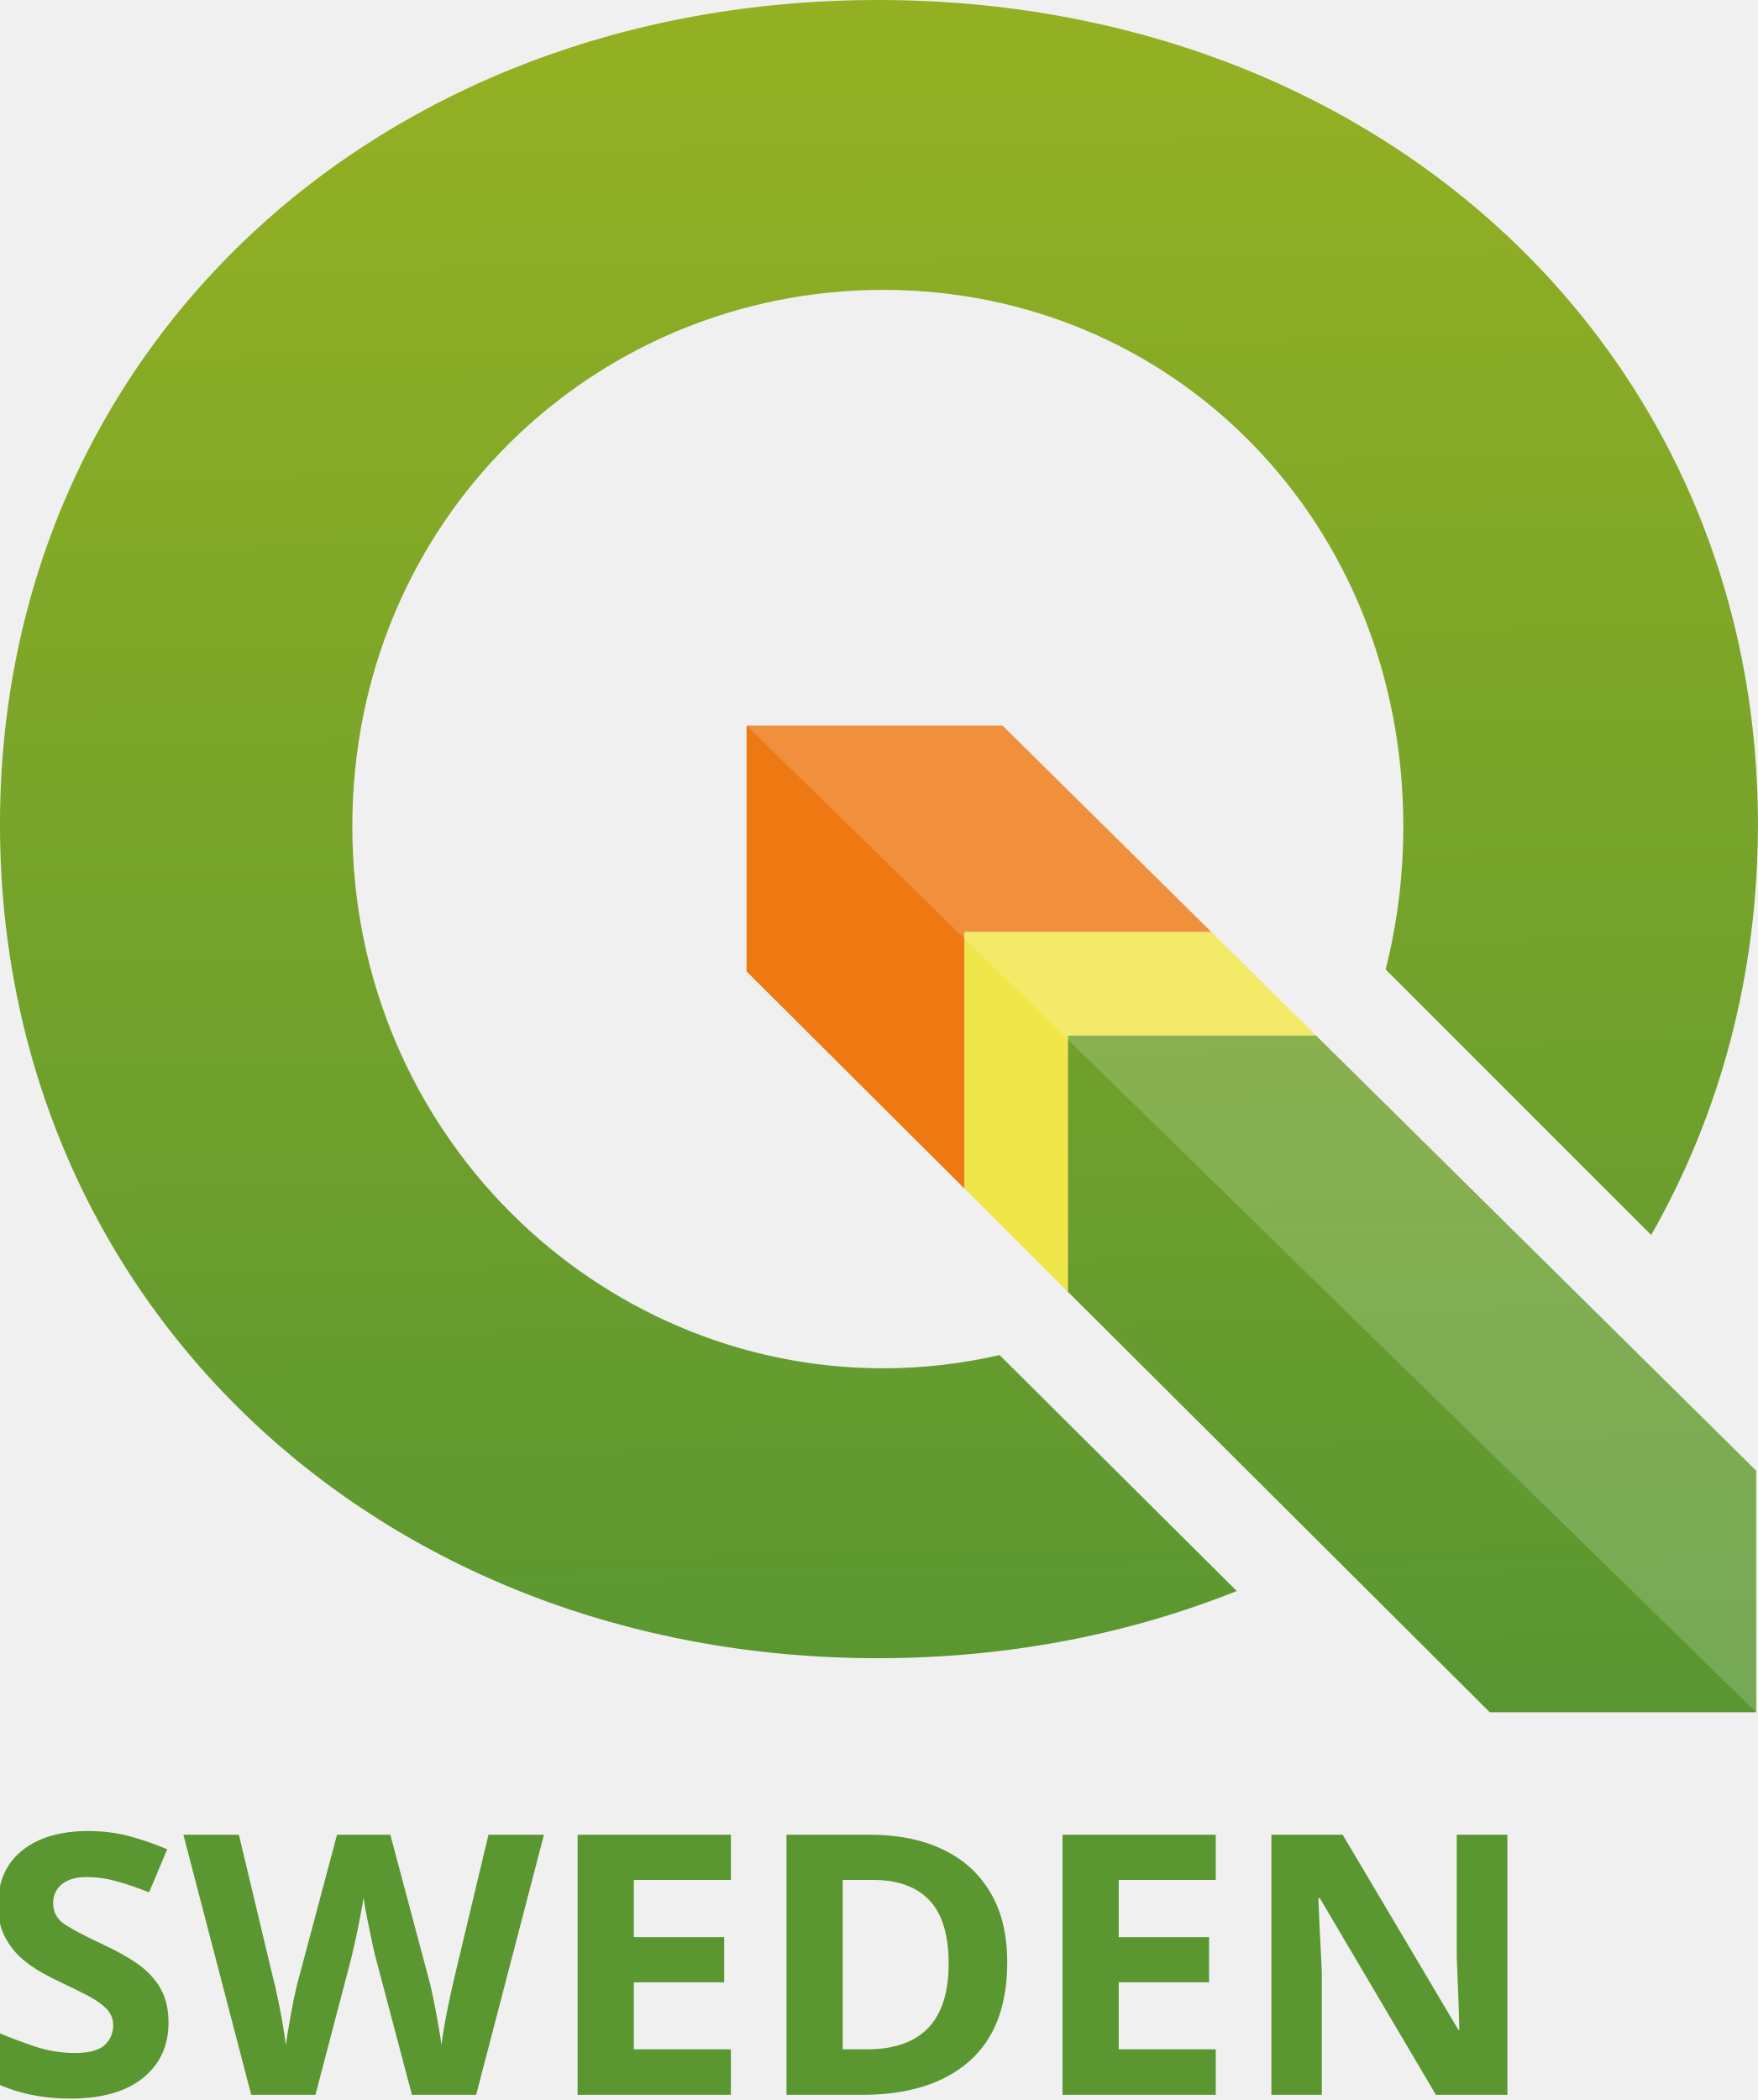
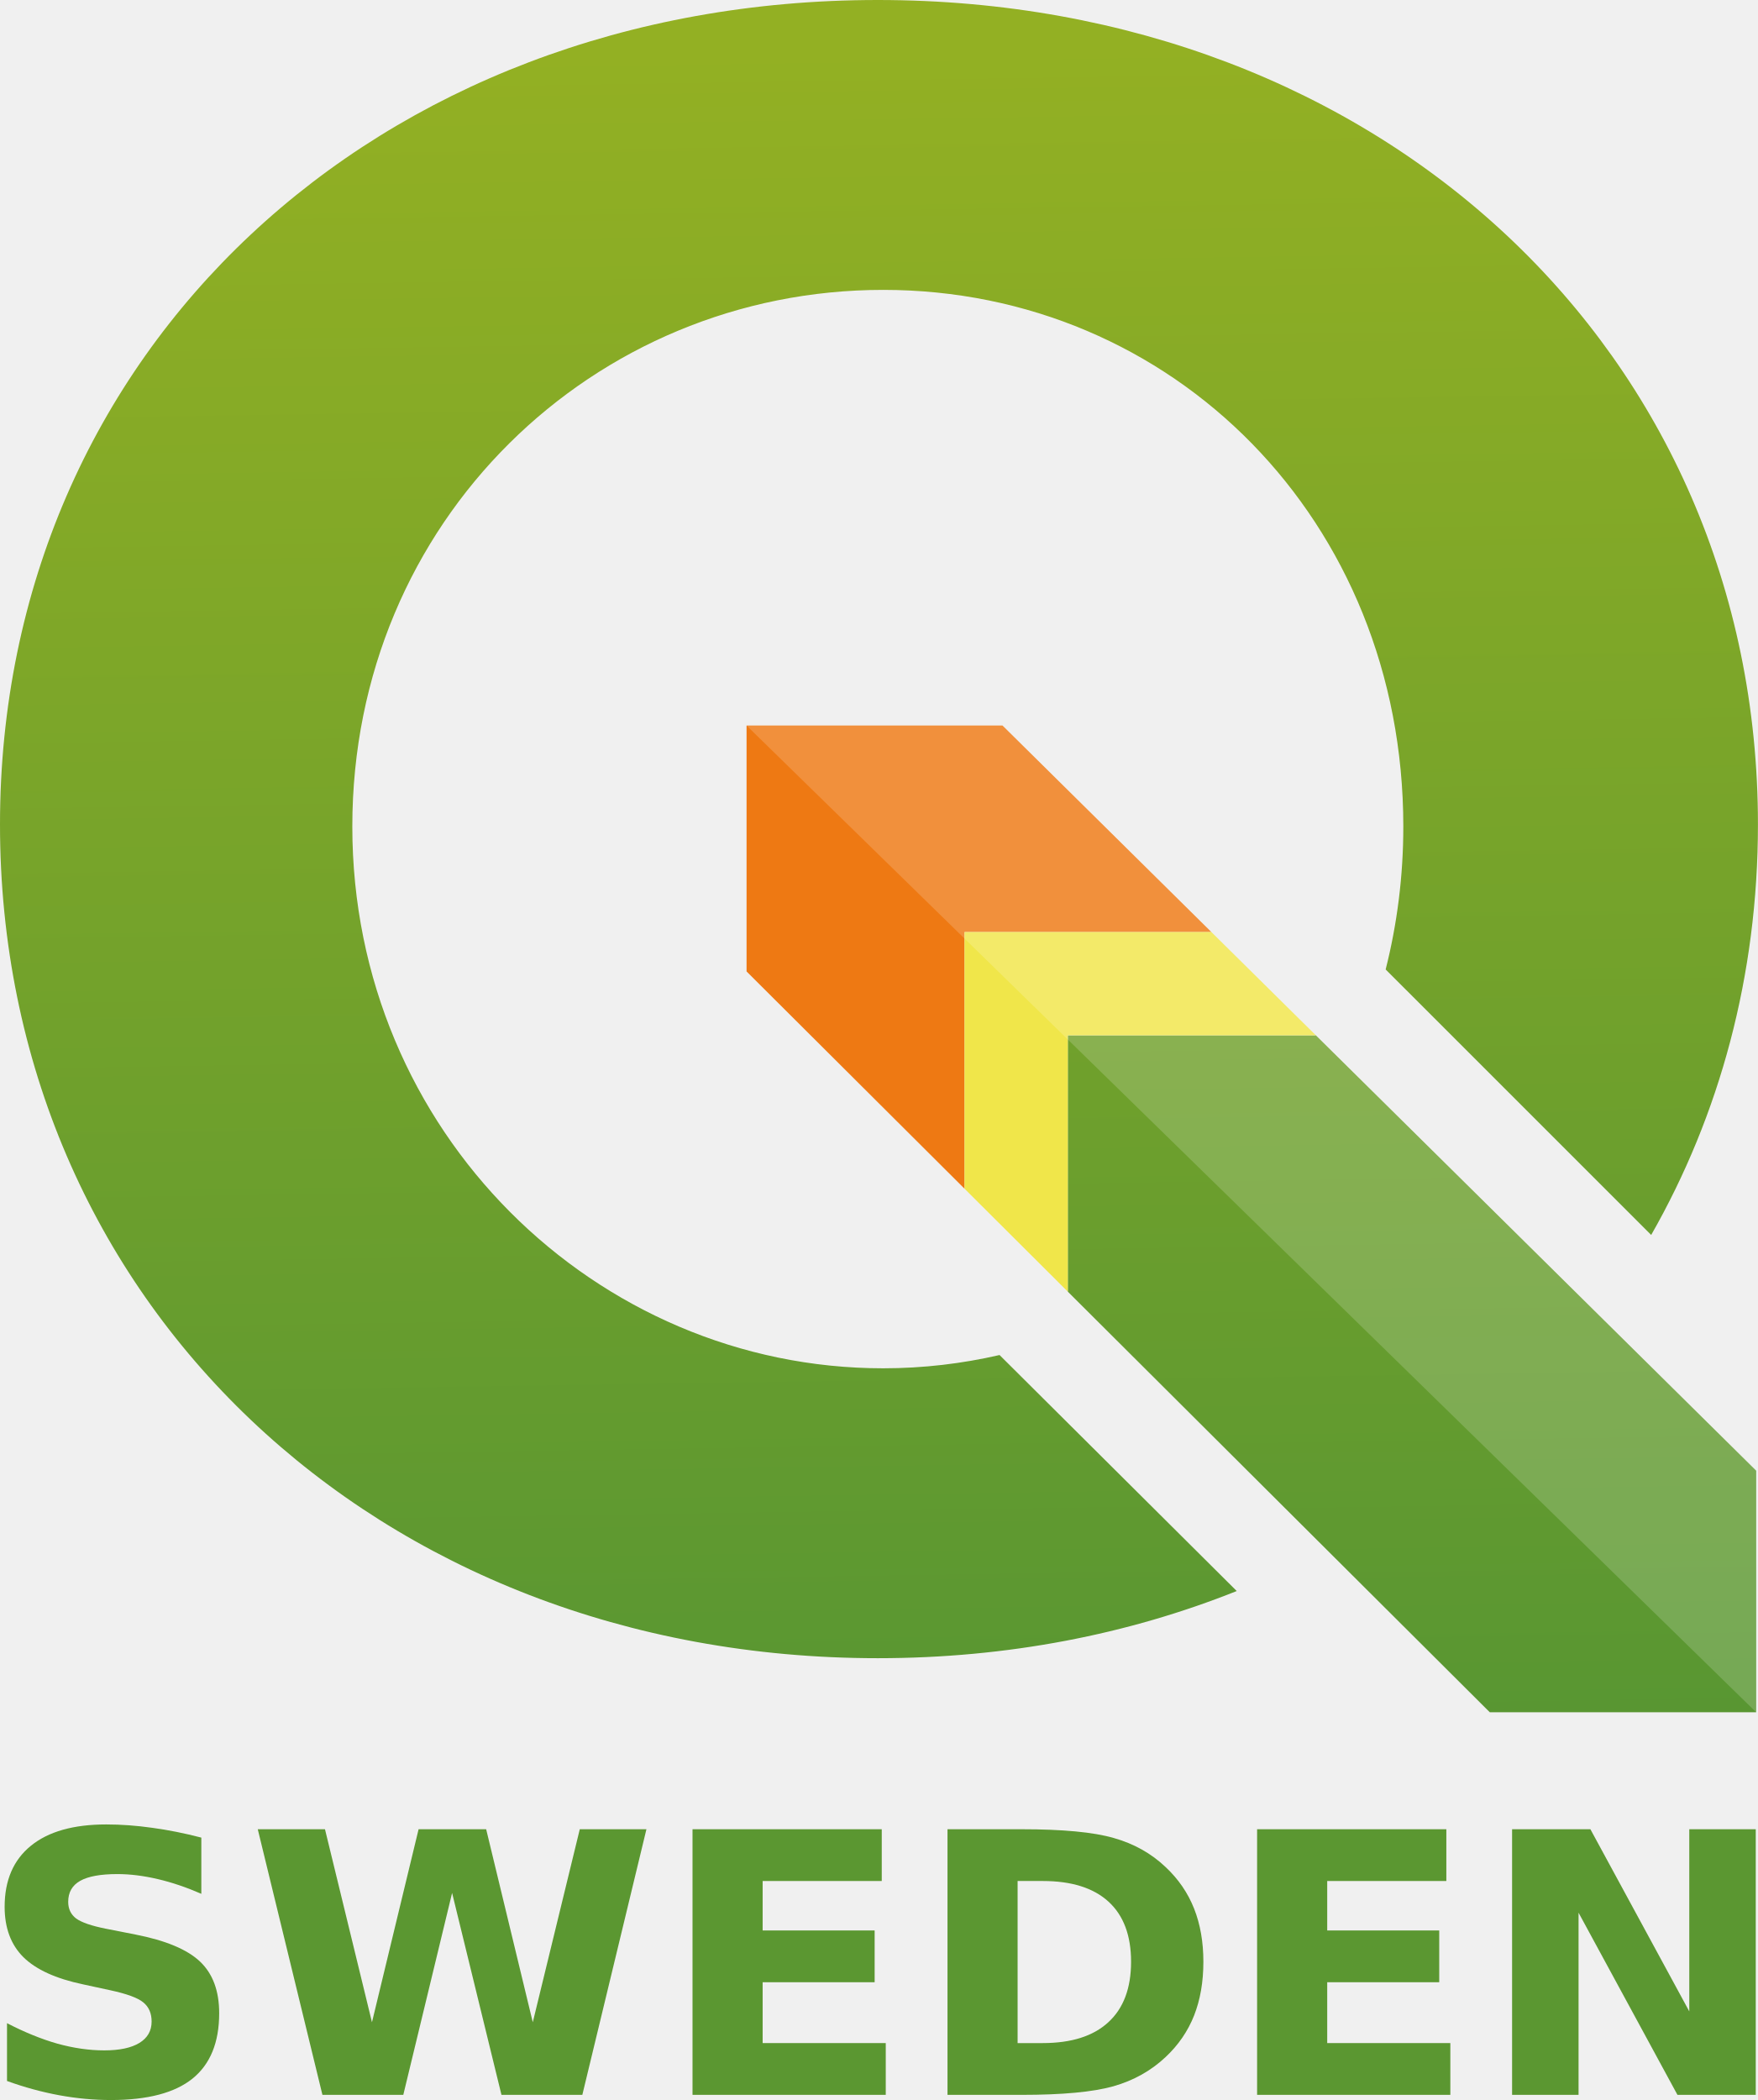
<svg xmlns="http://www.w3.org/2000/svg" xmlns:xlink="http://www.w3.org/1999/xlink" version="1.1" id="Layer_1" x="0px" y="0px" width="153.226" height="183.028" viewBox="0 0 153.226 183.028" enable-background="new 0 0 722.569 346.291" xml:space="preserve">
  <defs id="defs44">
    <linearGradient xlink:href="#SVGID_5_" id="linearGradient4329" x1="721.101" y1="248.369" x2="717.758" y2="167.989" gradientUnits="userSpaceOnUse" gradientTransform="translate(-100.2559,2.387539)" />
    <linearGradient xlink:href="#SVGID_5_" id="linearGradient4331" gradientUnits="userSpaceOnUse" x1="188.753" y1="250.235" x2="186.512" y2="102.936" gradientTransform="translate(-110.928,-98.765)" />
    <linearGradient xlink:href="#SVGID_5_" id="linearGradient4440" x1="105.504" y1="98.687" x2="606.498" y2="98.687" gradientUnits="userSpaceOnUse" />
  </defs>
  <linearGradient id="SVGID_1_" gradientUnits="userSpaceOnUse" x1="350.022" y1="247.783" x2="347.782" y2="100.484" gradientTransform="translate(-110.635,-98.765)">
    <stop offset="0" style="stop-color:#589632" id="stop6" />
    <stop offset="1" style="stop-color:#93B023" id="stop8" />
  </linearGradient>
  <linearGradient id="SVGID_2_" gradientUnits="userSpaceOnUse" x1="459.222" y1="246.123" x2="456.981" y2="98.822" gradientTransform="translate(-110.635,-98.765)">
    <stop offset="0" style="stop-color:#589632" id="stop13" />
    <stop offset="1" style="stop-color:#93B023" id="stop15" />
  </linearGradient>
  <linearGradient id="SVGID_3_" gradientUnits="userSpaceOnUse" x1="553.507" y1="244.688" x2="551.266" y2="97.388" gradientTransform="translate(-110.635,-98.765)">
    <stop offset="0" style="stop-color:#589632" id="stop20" />
    <stop offset="1" style="stop-color:#93B023" id="stop22" />
  </linearGradient>
  <linearGradient id="SVGID_4_" gradientUnits="userSpaceOnUse" x1="234.47" y1="250.034" x2="232.211" y2="101.498">
    <stop offset="0" style="stop-color:#589632" id="stop27" />
    <stop offset="1" style="stop-color:#93B023" id="stop29" />
  </linearGradient>
  <linearGradient id="SVGID_5_" gradientUnits="userSpaceOnUse" x1="188.753" y1="250.235" x2="186.512" y2="102.936">
    <stop offset="0" style="stop-color:#589632" id="stop36" />
    <stop offset="1" style="stop-color:#93B023" id="stop38" />
  </linearGradient>
  <polygon style="fill:#ee7913" points="195,180 216.513,180 198.306,162 176,162 176,183.433 195,202.37 " id="polygon3" transform="translate(-110.928,-98.765)" />
  <polygon style="fill:url(#SVGID_4_)" points="264,226.946 225.617,189 204,189 204,211.34 240.782,248 264,248 " id="polygon31" transform="translate(-110.928,-98.765)" />
  <polygon style="fill:#f0e64a" points="204,189 225.617,189 216.513,180 195,180 195,202.37 204,211.34 " id="polygon33" transform="translate(-110.928,-98.765)" />
  <path style="fill:url(#linearGradient4331)" d="m 87.124,118.099 c -3.259,0.75 -6.648,1.157 -10.144,1.157 -25.005,0 -46.271,-20.562 -46.271,-47.222 0,-26.66 21.032,-46.769 46.271,-46.769 25.239,0 45.336,20.108 45.336,46.769 0,4.336 -0.54,8.508 -1.539,12.46 l 23.144,23.14 c 5.967,-10.455 9.305,-22.611 9.305,-35.778 C 153.226,30.766 120.435,0 76.512,0 32.79,0 -1.5258791e-5,30.564 -1.5258791e-5,71.856 c 0,41.494 32.791,72.666 76.512,72.666 11.287,0 21.835,-2.076 31.284,-5.854 L 87.124,118.099 Z" id="path40" />
  <path d="m 65.072,63.235 88,86 0,-21.055 -38.383,-37.945 -9.104,-9 -18.207,-18 z" id="polygon4174" style="fill:#ffffff;fill-opacity:0.173" />
-   <text xml:space="preserve" style="font-style:normal;font-weight:normal;font-size:32.131px;line-height:125%;font-family:sans-serif;letter-spacing:0px;word-spacing:0px;fill:#5b9731;fill-opacity:1;stroke:none;stroke-width:1px;stroke-linecap:butt;stroke-linejoin:miter;stroke-opacity:1" x="-1.908" y="184.738" id="text4430" transform="scale(1.011827,0.9883114)">
-     <tspan id="tspan4432" x="-1.908" y="184.738" style="font-style:normal;font-variant:normal;font-weight:bold;font-stretch:normal;font-family:sans-serif;-inkscape-font-specification:'sans-serif Bold';fill:#5b9731;fill-opacity:1">SWEDEN</tspan>
-   </text>
+   <g transform="scale(1.011827,0.9883114)" style="font-style:normal;font-weight:normal;font-size:32.131px;line-height:125%;font-family:sans-serif;letter-spacing:0px;word-spacing:0px;fill:#5b9731;fill-opacity:1;stroke:none;stroke-width:1px;stroke-linecap:butt;stroke-linejoin:miter;stroke-opacity:1" id="text4430">
+     <path d="m 17.343,162.052 0,4.958 q -1.93,-0.863 -3.765,-1.302 -1.836,-0.439 -3.467,-0.439 -2.165,0 -3.201,0.596 -1.035,0.596 -1.035,1.851 0,0.941 0.69,1.475 0.706,0.518 2.542,0.894 l 2.573,0.518 q 3.907,0.784 5.554,2.385 1.647,1.6 1.647,4.55 0,3.875 -2.306,5.774 -2.291,1.883 -7.013,1.883 -2.228,0 -4.471,-0.424 -2.244,-0.424 -4.487,-1.255 l 0,-5.099 q 2.244,1.192 4.33,1.804 2.102,0.596 4.048,0.596 1.977,0 3.028,-0.659 1.051,-0.659 1.051,-1.883 0,-1.098 -0.722,-1.694 -0.706,-0.596 -2.84,-1.067 l -2.338,-0.518 q -3.514,-0.753 -5.146,-2.4 -1.616,-1.647 -1.616,-4.44 0,-3.499 2.259,-5.381 2.259,-1.883 6.495,-1.883 1.93,0 3.969,0.298 2.04,0.282 4.22,0.863 z" style="font-style:normal;font-variant:normal;font-weight:bold;font-stretch:normal;font-family:sans-serif;-inkscape-font-specification:'sans-serif Bold';fill:#5b9731;fill-opacity:1" id="path5306" />
+     <path d="m 22.206,161.315 5.789,0 4.048,17.022 4.016,-17.022 5.821,0 4.016,17.022 4.048,-17.022 5.742,0 -5.522,23.424 -6.966,0 -4.252,-17.807 -4.205,17.807 -6.966,0 -5.57,-23.424 z" style="font-style:normal;font-variant:normal;font-weight:bold;font-stretch:normal;font-family:sans-serif;-inkscape-font-specification:'sans-serif Bold';fill:#5b9731;fill-opacity:1" id="path5308" />
+     <path d="m 59.656,161.315 16.301,0 0,4.565 -10.261,0 0,4.362 9.649,0 0,4.565 -9.649,0 0,5.366 10.606,0 0,4.565 -16.646,0 0,-23.424 z" style="font-style:normal;font-variant:normal;font-weight:bold;font-stretch:normal;font-family:sans-serif;-inkscape-font-specification:'sans-serif Bold';fill:#5b9731;fill-opacity:1" id="path5310" />
+     <path d="m 87.66,165.88 0,14.293 2.165,0 q 3.703,0 5.648,-1.836 1.961,-1.836 1.961,-5.334 0,-3.483 -1.945,-5.303 -1.945,-1.82 -5.664,-1.82 l -2.165,0 z m -6.04,-4.565 6.37,0 q 5.334,0 7.939,0.769 2.62,0.753 4.487,2.573 1.647,1.585 2.447,3.656 0.8,2.071 0.8,4.691 0,2.651 -0.8,4.738 -0.8,2.071 -2.447,3.656 -1.883,1.82 -4.518,2.589 -2.636,0.753 -7.907,0.753 l -6.37,0 0,-23.424 z" style="font-style:normal;font-variant:normal;font-weight:bold;font-stretch:normal;font-family:sans-serif;-inkscape-font-specification:'sans-serif Bold';fill:#5b9731;fill-opacity:1" id="path5312" />
+     <path d="m 108.291,161.315 16.301,0 0,4.565 -10.261,0 0,4.362 9.649,0 0,4.565 -9.649,0 0,5.366 10.606,0 0,4.565 -16.646,0 0,-23.424 z" style="font-style:normal;font-variant:normal;font-weight:bold;font-stretch:normal;font-family:sans-serif;-inkscape-font-specification:'sans-serif Bold';fill:#5b9731;fill-opacity:1" id="path5314" />
+     <path d="m 130.256,161.315 6.746,0 8.519,16.065 0,-16.065 5.726,0 0,23.424 -6.746,0 -8.519,-16.065 0,16.065 -5.726,0 0,-23.424 z" style="font-style:normal;font-variant:normal;font-weight:bold;font-stretch:normal;font-family:sans-serif;-inkscape-font-specification:'sans-serif Bold';fill:#5b9731;fill-opacity:1" id="path5316" />
+   </g>
</svg>
